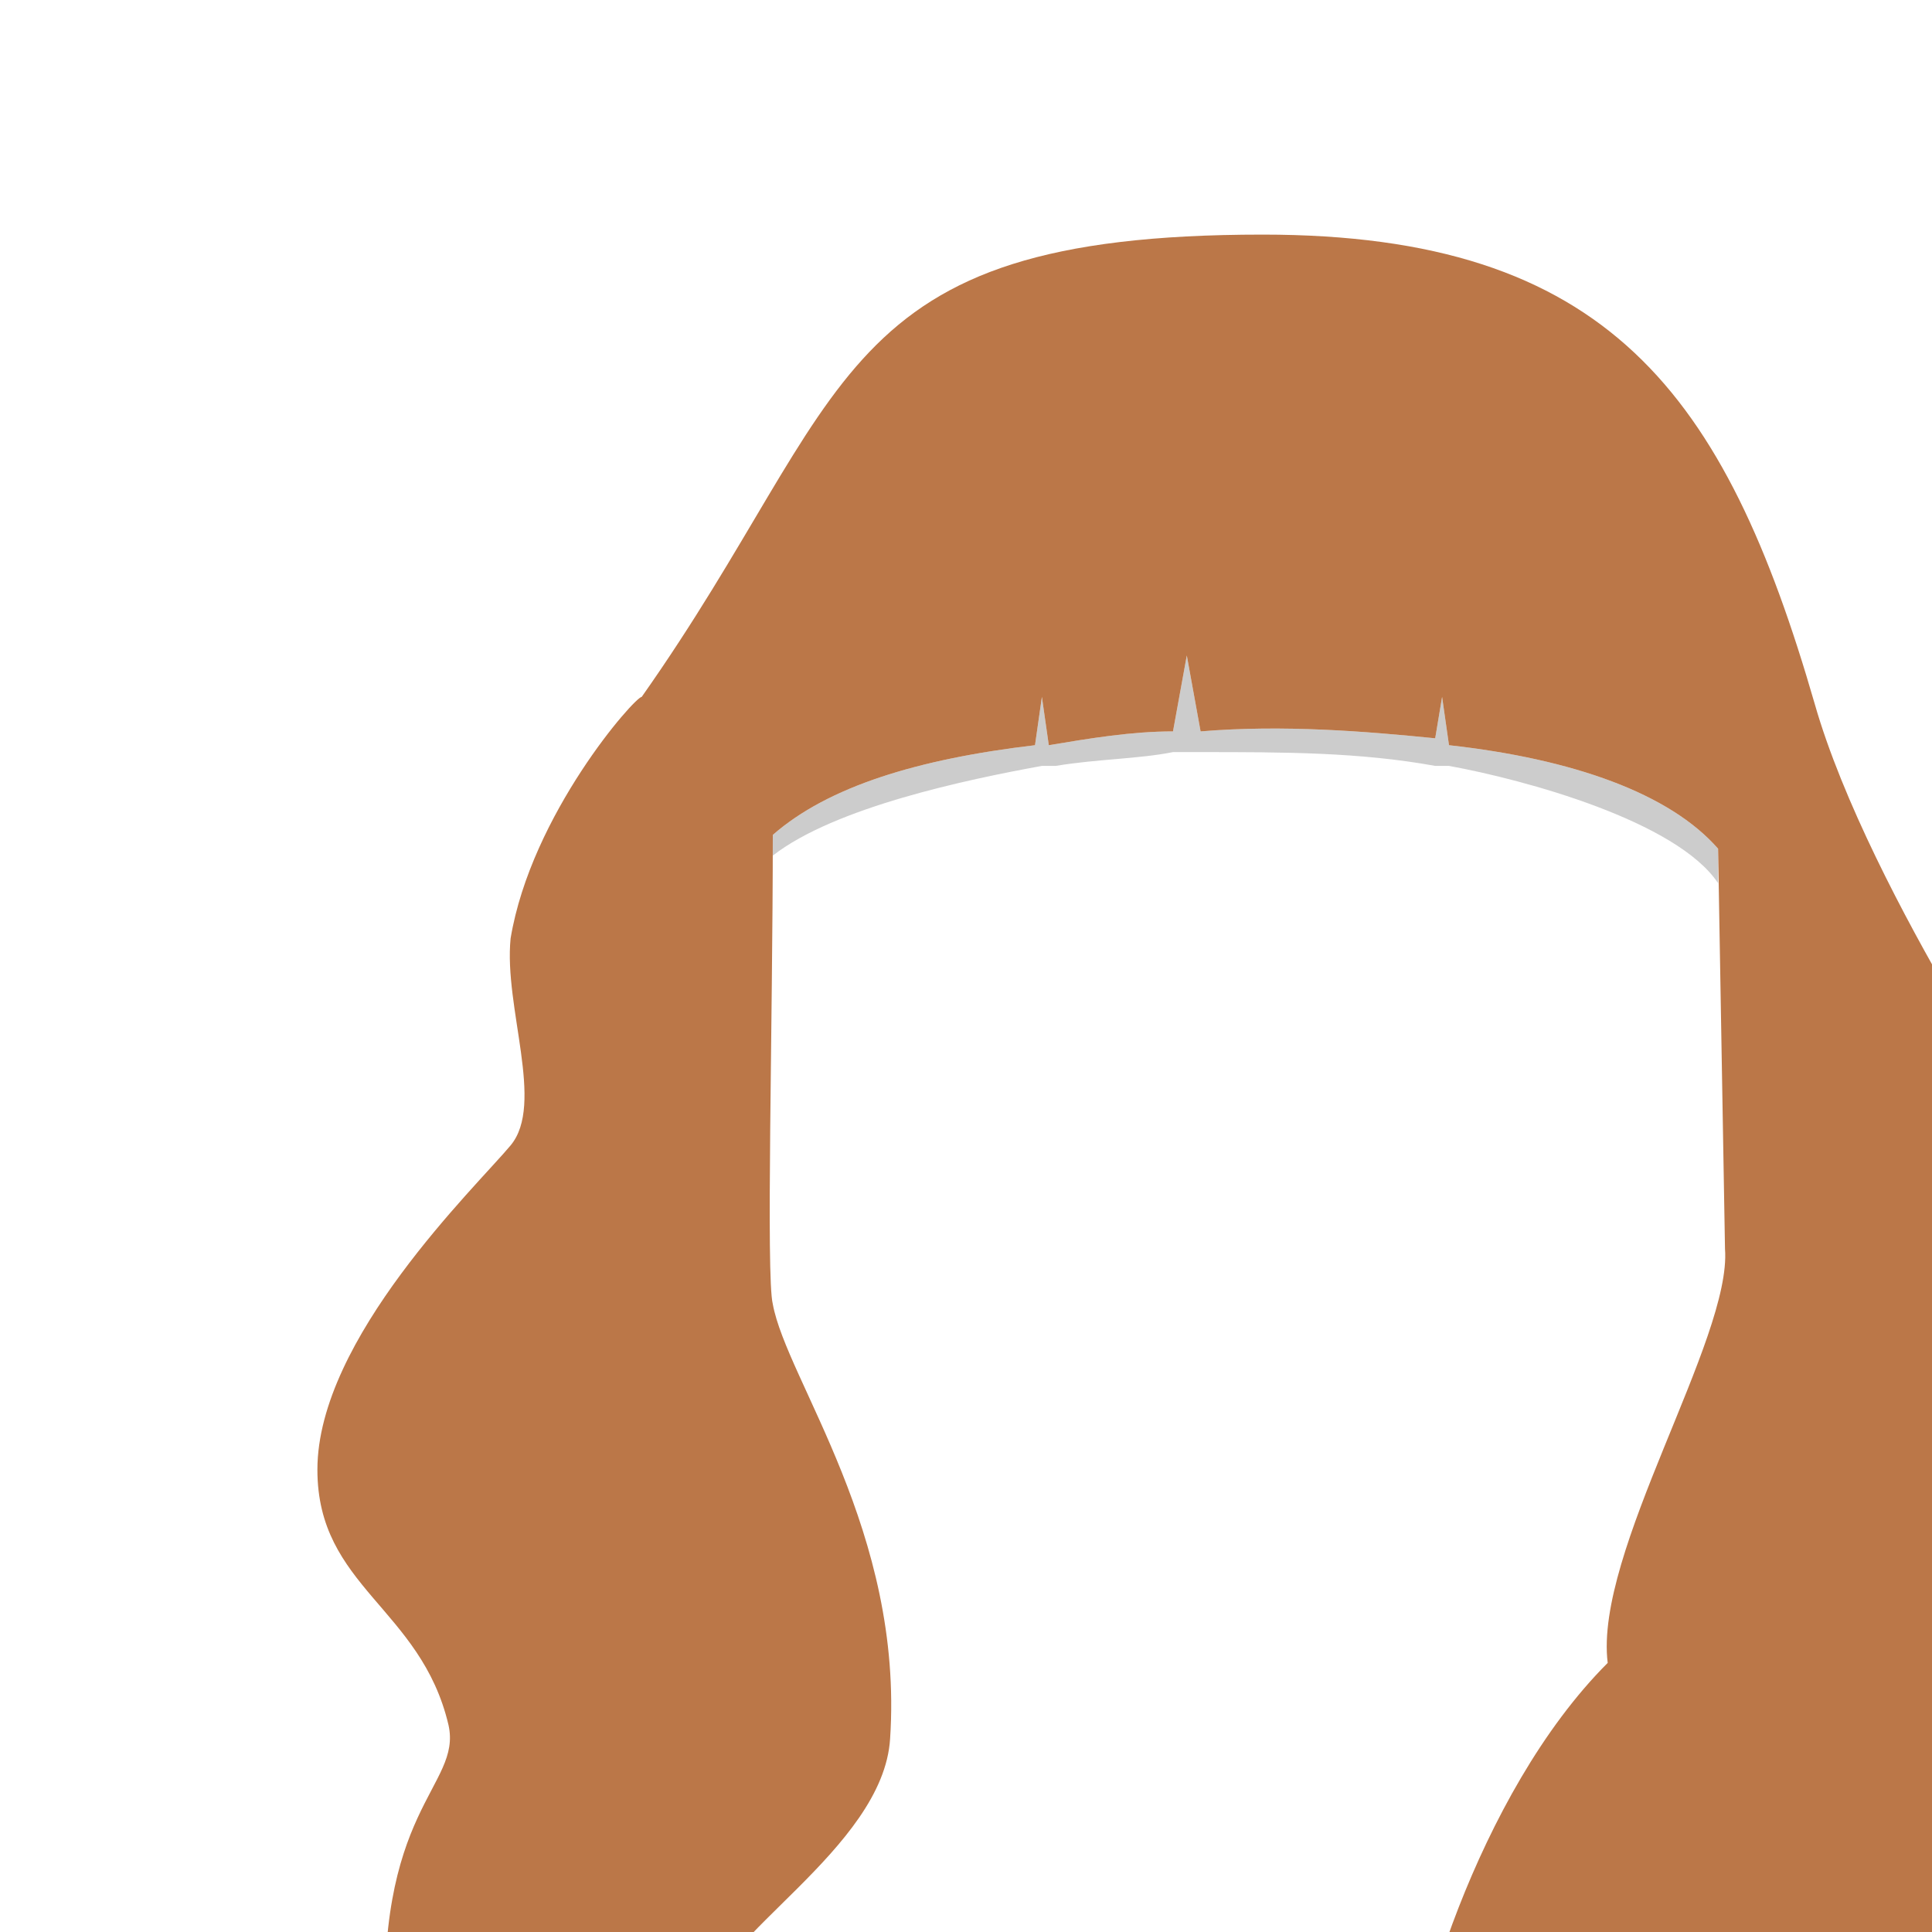
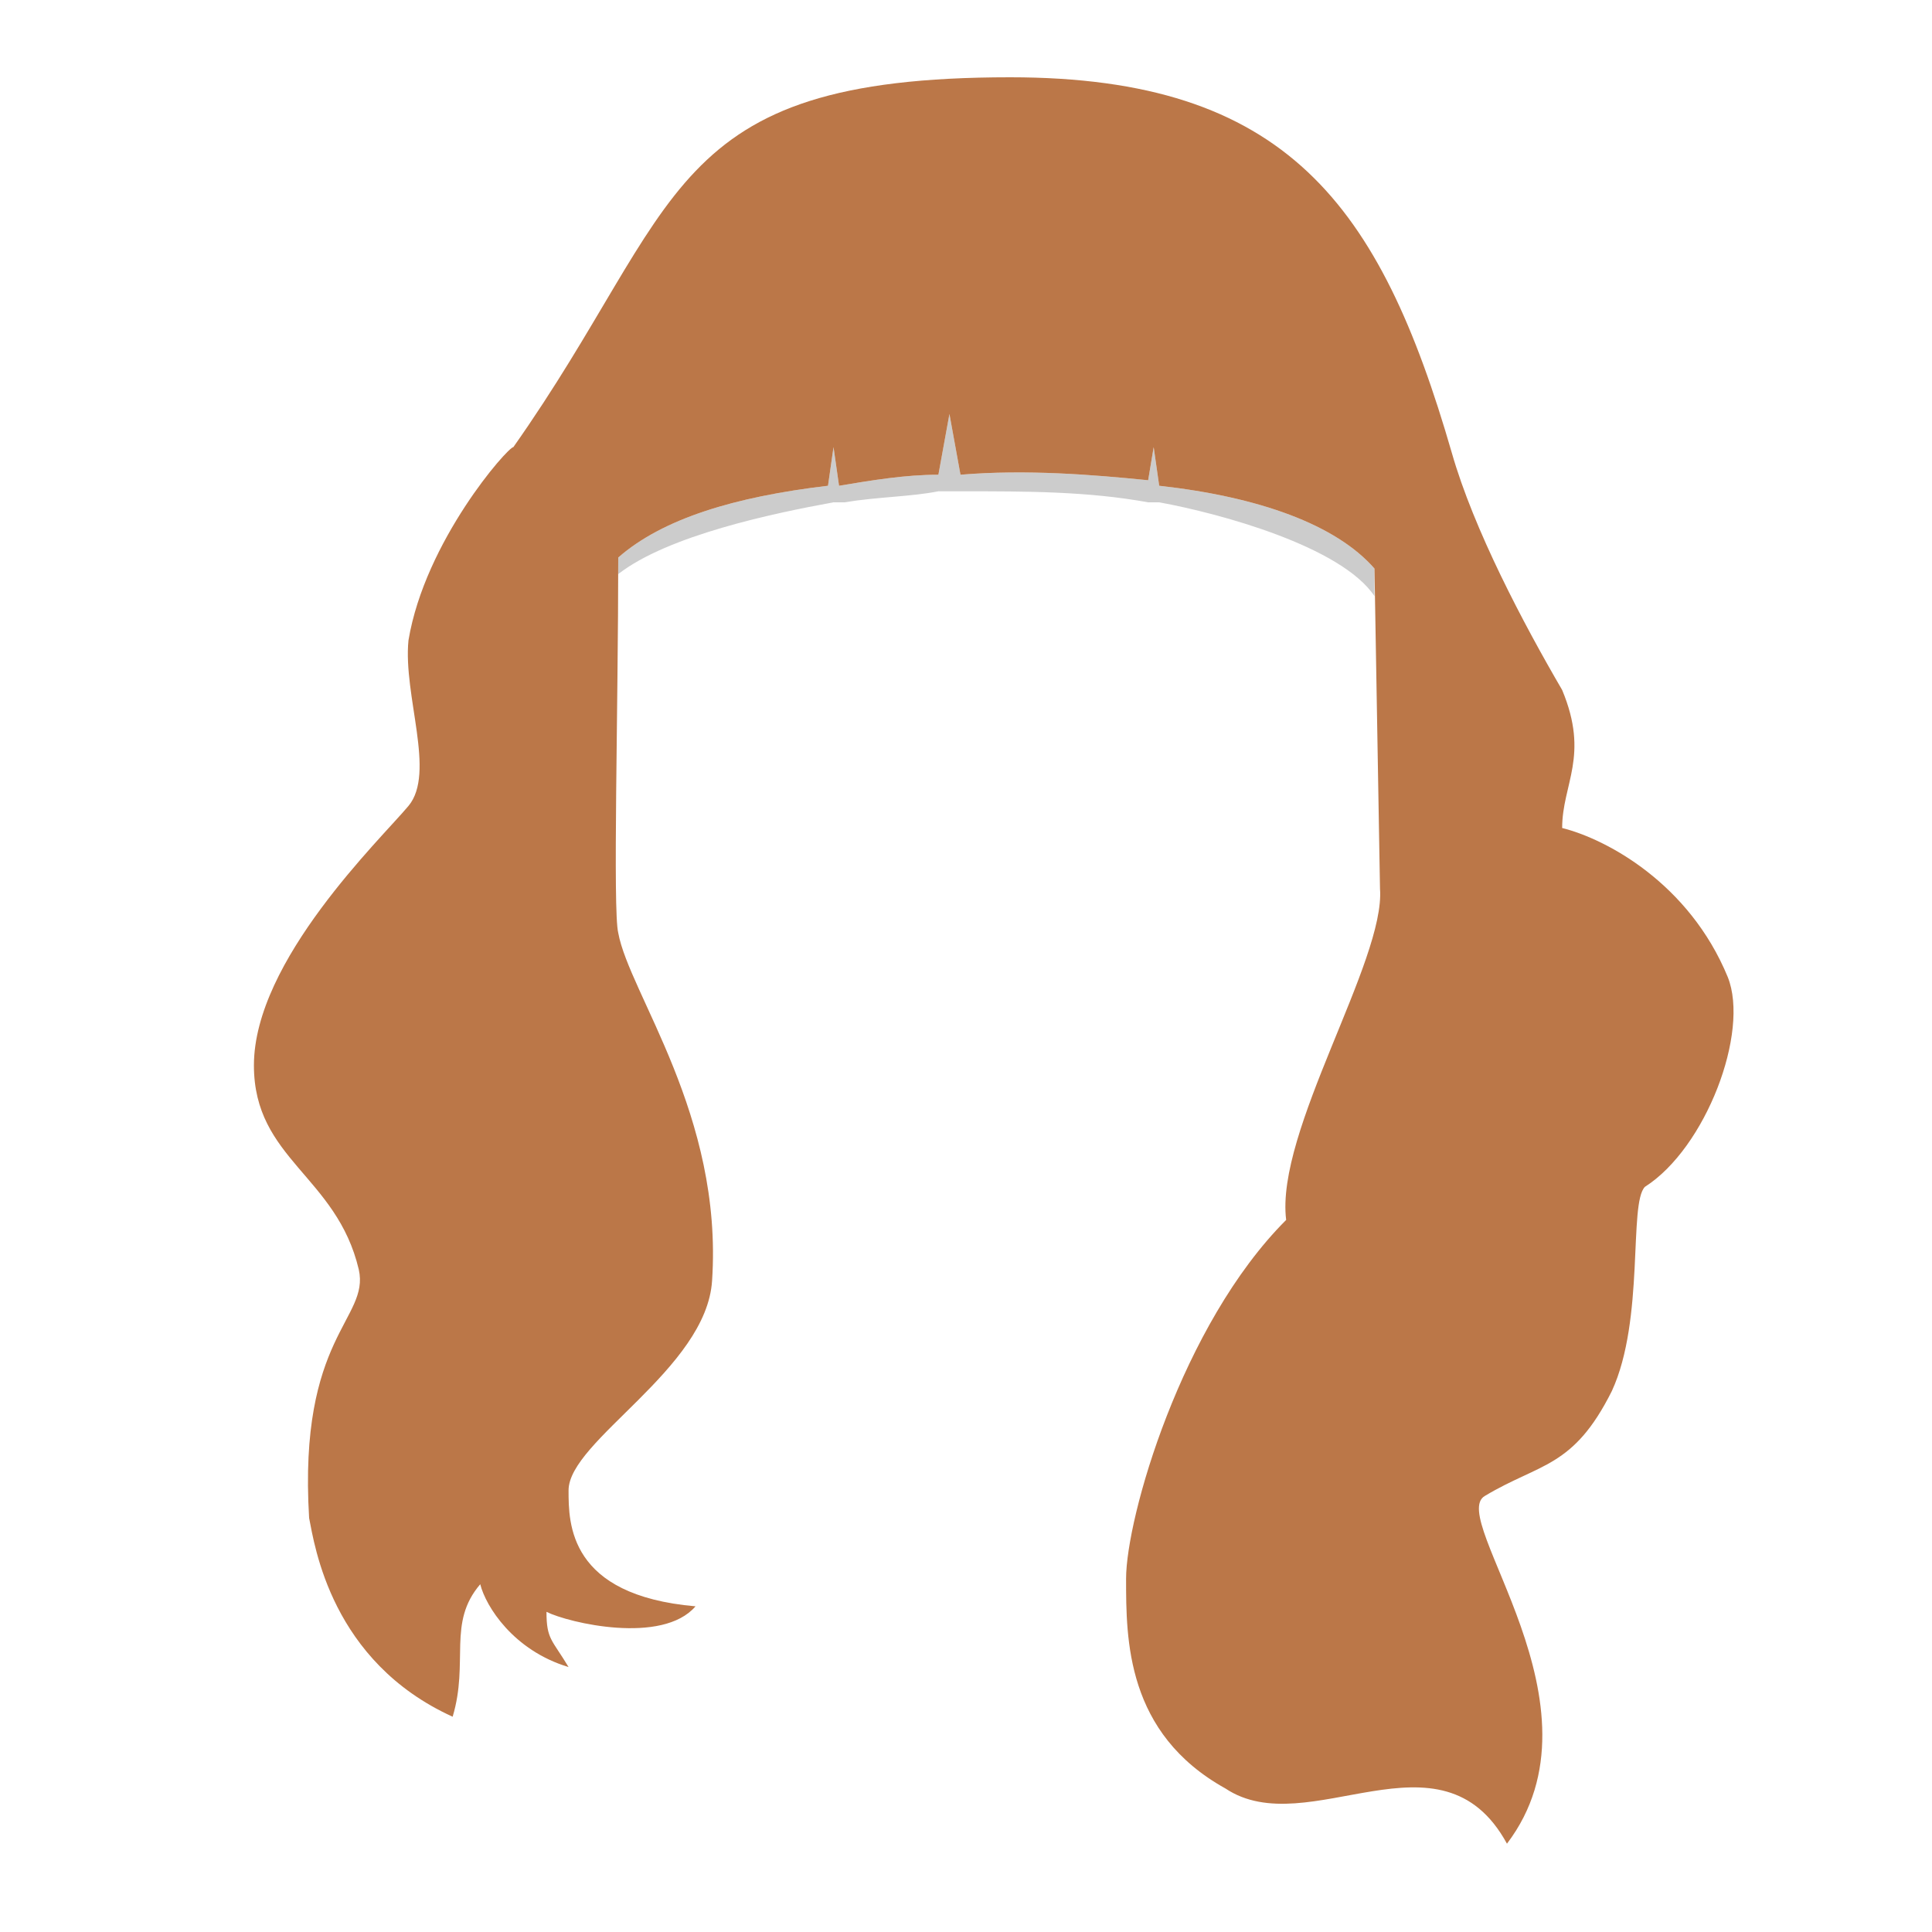
- <svg viewBox="0 0 280 280">
+ <svg viewBox="0 0 350 350">
  <g id="h_longhaircurvy">
-     <path fill="#000000" fill-opacity="0.2" d="M112 121c8,-7 21,-11 38,-13l1 -7 1 7c6,-1 12,-2 18,-2l2 -11 2 11c12,-1 24,0 34,1l1 -6 1 7c18,2 32,7 39,15l0 5c-6,-9 -28,-15 -39,-17l-1 0 -1 0c-11,-2 -22,-2 -34,-2l-2 0 -2 0c-5,1 -11,1 -17,2l-1 0 -1 0c-11,2 -30,6 -39,13l0 -3z" />
-     <path class="tinted" fill="#bb7748" d="M183 34c50,0 67,23 80,68 4,14 13,31 20,43 5,12 0,17 0,25 8,2 23,10 30,27 4,10 -4,31 -15,38 -3,3 0,24 -6,37 -7,14 -13,13 -23,19 -7,4 23,38 4,63 -12,-22 -36,0 -51,-10 -18,-10 -18,-27 -18,-38 0,-11 10,-46 29,-65 -2,-16 18,-47 17,-60l-1 -58c-7,-8 -21,-13 -39,-15l-1 -7 -1 6c-10,-1 -22,-2 -34,-1l-2 -11 -2 11c-6,0 -12,1 -18,2l-1 -7 -1 7c-17,2 -30,6 -38,13 0,27 -1,64 0,68 2,11 19,33 17,63 -1,16 -26,29 -26,38 0,6 0,19 23,21 -6,7 -23,3 -27,1 0,5 1,5 4,10 -10,-3 -15,-11 -16,-15 -6,7 -2,14 -5,24 -22,-10 -25,-31 -26,-36 -2,-33 11,-36 9,-45 -4,-17 -19,-20 -19,-37 0,-19 23,-41 28,-47 5,-6 -1,-20 0,-30 3,-18 18,-35 19,-35 31,-44 27,-67 90,-67z" />
+     <path fill="#000000" fill-opacity="0.2" d="M112 101c8,-7 21,-11 38,-13l1 -7 1 7c6,-1 12,-2 18,-2l2 -11 2 11c12,-1 24,0 34,1l1 -6 1 7c18,2 32,7 39,15l0 5c-6,-9 -28,-15 -39,-17l-1 0 -1 0c-11,-2 -22,-2 -34,-2l-2 0 -2 0c-5,1 -11,1 -17,2l-1 0 -1 0c-11,2 -30,6 -39,13l0 -3z" />
+     <path class="tinted" fill="#bb7748" d="M183 14c50,0 67,23 80,68 4,14 13,31 20,43 5,12 0,17 0,25 8,2 23,10 30,27 4,10 -4,31 -15,38 -3,3 0,24 -6,37 -7,14 -13,13 -23,19 -7,4 23,38 4,63 -12,-22 -36,0 -51,-10 -18,-10 -18,-27 -18,-38 0,-11 10,-46 29,-65 -2,-16 18,-47 17,-60l-1 -58c-7,-8 -21,-13 -39,-15l-1 -7 -1 6c-10,-1 -22,-2 -34,-1l-2 -11 -2 11c-6,0 -12,1 -18,2l-1 -7 -1 7c-17,2 -30,6 -38,13 0,27 -1,64 0,68 2,11 19,33 17,63 -1,16 -26,29 -26,38 0,6 0,19 23,21 -6,7 -23,3 -27,1 0,5 1,5 4,10 -10,-3 -15,-11 -16,-15 -6,7 -2,14 -5,24 -22,-10 -25,-31 -26,-36 -2,-33 11,-36 9,-45 -4,-17 -19,-20 -19,-37 0,-19 23,-41 28,-47 5,-6 -1,-20 0,-30 3,-18 18,-35 19,-35 31,-44 27,-67 90,-67z" />
  </g>
</svg>
